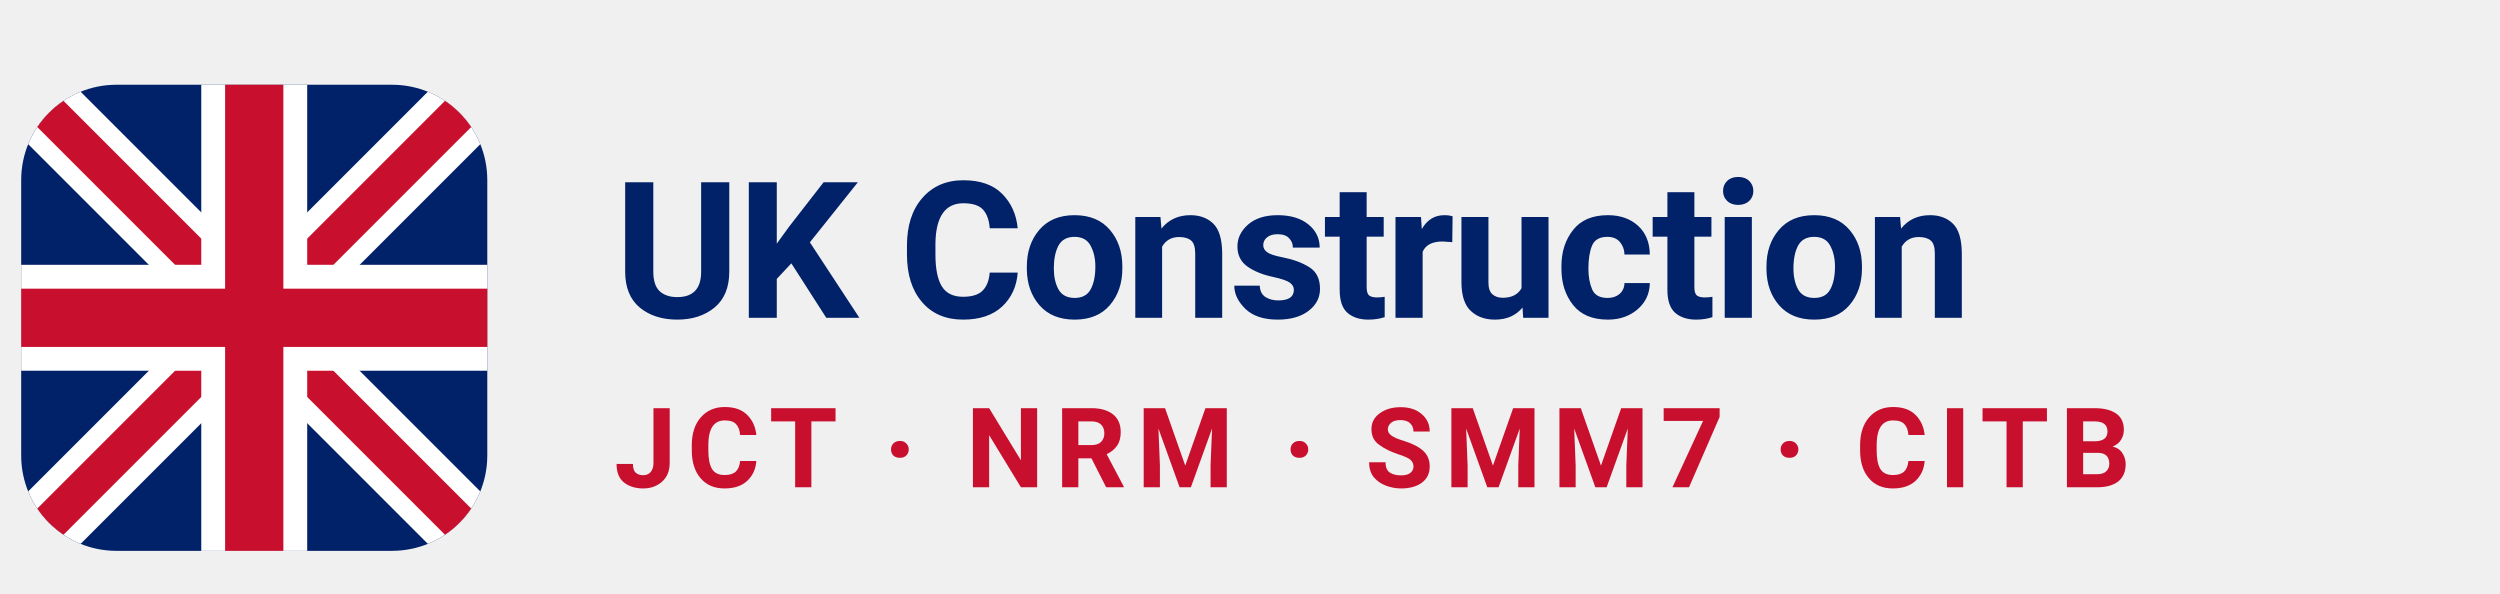
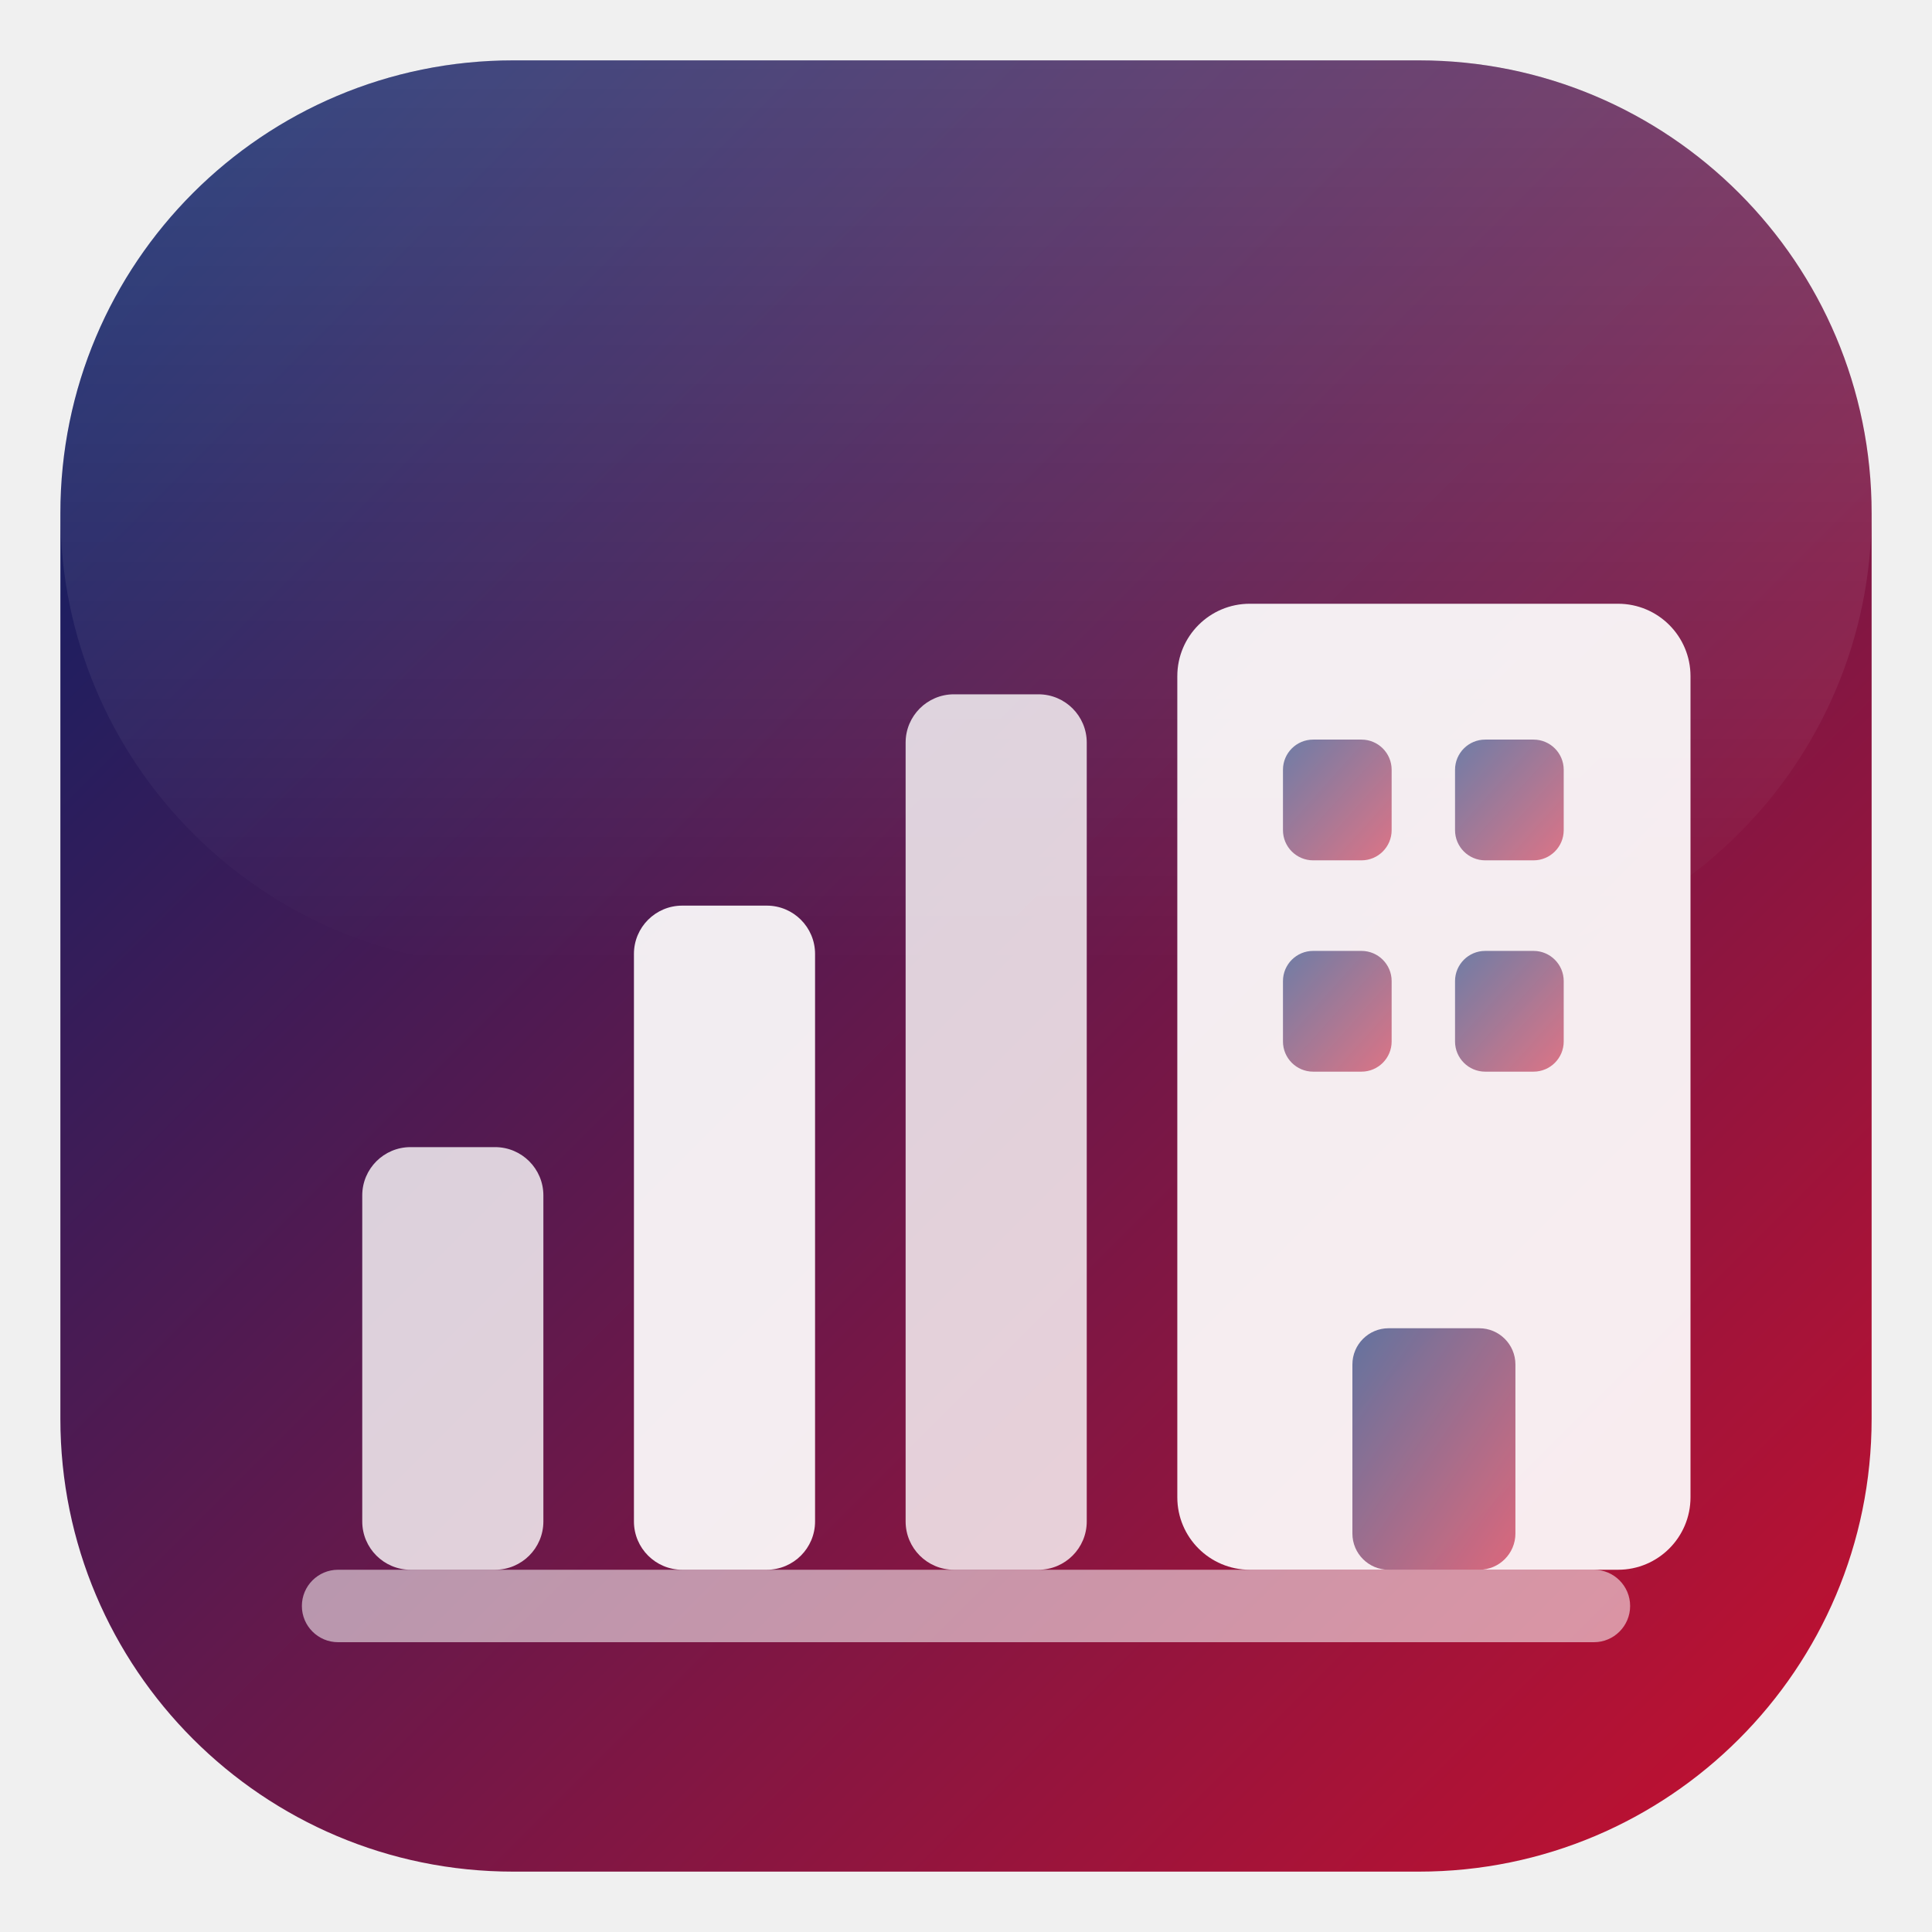
- <svg xmlns="http://www.w3.org/2000/svg" viewBox="0 0 236 56" width="236" height="56" role="img" aria-label="UK Construction Pack">
-   <clipPath id="ukc">
-     <rect x="2" y="8" width="44" height="44" rx="9" />
-   </clipPath>
-   <g clip-path="url(#ukc)">
-     <rect x="2" y="8" width="44" height="44" fill="#012169" />
-     <path d="M2,8 L46,52 M46,8 L2,52" stroke="#FFFFFF" stroke-width="7" />
-     <path d="M2,8 L46,52 M46,8 L2,52" stroke="#C8102E" stroke-width="3.5" />
-     <path d="M24,8 V52 M2,30 H46" stroke="#FFFFFF" stroke-width="10" />
-     <path d="M24,8 V52 M2,30 H46" stroke="#C8102E" stroke-width="5.5" />
-   </g>
-   <g font-family="-apple-system, BlinkMacSystemFont, 'Segoe UI', Roboto, 'Helvetica Neue', Arial, sans-serif" letter-spacing="-0.3">
-     <text x="58" y="30" font-size="18" font-weight="700" fill="#012169">UK Construction</text>
-     <text x="58" y="46" font-size="10.5" font-weight="600" fill="#C8102E" letter-spacing="1">JCT · NRM · SMM7 · CITB</text>
-   </g>
+ <svg xmlns="http://www.w3.org/2000/svg" viewBox="0 0 64 64" role="img" aria-label="UK Construction Pack">
+   <defs>
+     <linearGradient id="g_uk_jct" x1="0" y1="0" x2="1" y2="1">
+       <stop offset="0" stop-color="#012169" />
+       <stop offset="1" stop-color="#c8102e" />
+     </linearGradient>
+     <linearGradient id="s_uk_jct" x1="0" y1="0" x2="0" y2="1">
+       <stop offset="0" stop-color="#ffffff" stop-opacity=".18" />
+       <stop offset="1" stop-color="#ffffff" stop-opacity="0" />
+     </linearGradient>
+   </defs>
+   <rect x="2" y="2" width="60" height="60" rx="15" fill="url(#g_uk_jct)" />
+   <rect x="2" y="2" width="60" height="30" rx="15" fill="url(#s_uk_jct)" />
+   <rect x="12" y="38" width="6" height="14" rx="1.6" fill="#fff" opacity=".80" />
+   <rect x="21" y="30" width="6" height="22" rx="1.6" fill="#fff" opacity=".92" />
+   <rect x="30" y="23" width="6" height="29" rx="1.6" fill="#fff" opacity=".80" />
+   <rect x="39" y="20" width="17" height="32" rx="2.4" fill="#fff" opacity=".92" />
+   <rect x="42.5" y="24.5" width="3.6" height="4" rx="1" fill="url(#g_uk_jct)" opacity=".55" />
+   <rect x="48.2" y="24.5" width="3.6" height="4" rx="1" fill="url(#g_uk_jct)" opacity=".55" />
+   <rect x="42.5" y="31.5" width="3.6" height="4" rx="1" fill="url(#g_uk_jct)" opacity=".55" />
+   <rect x="48.2" y="31.5" width="3.6" height="4" rx="1" fill="url(#g_uk_jct)" opacity=".55" />
+   <rect x="44.8" y="44" width="5.4" height="8" rx="1.2" fill="url(#g_uk_jct)" opacity=".60" />
+   <rect x="10" y="52" width="44" height="2.4" rx="1.2" fill="#fff" opacity=".55" />
</svg>
